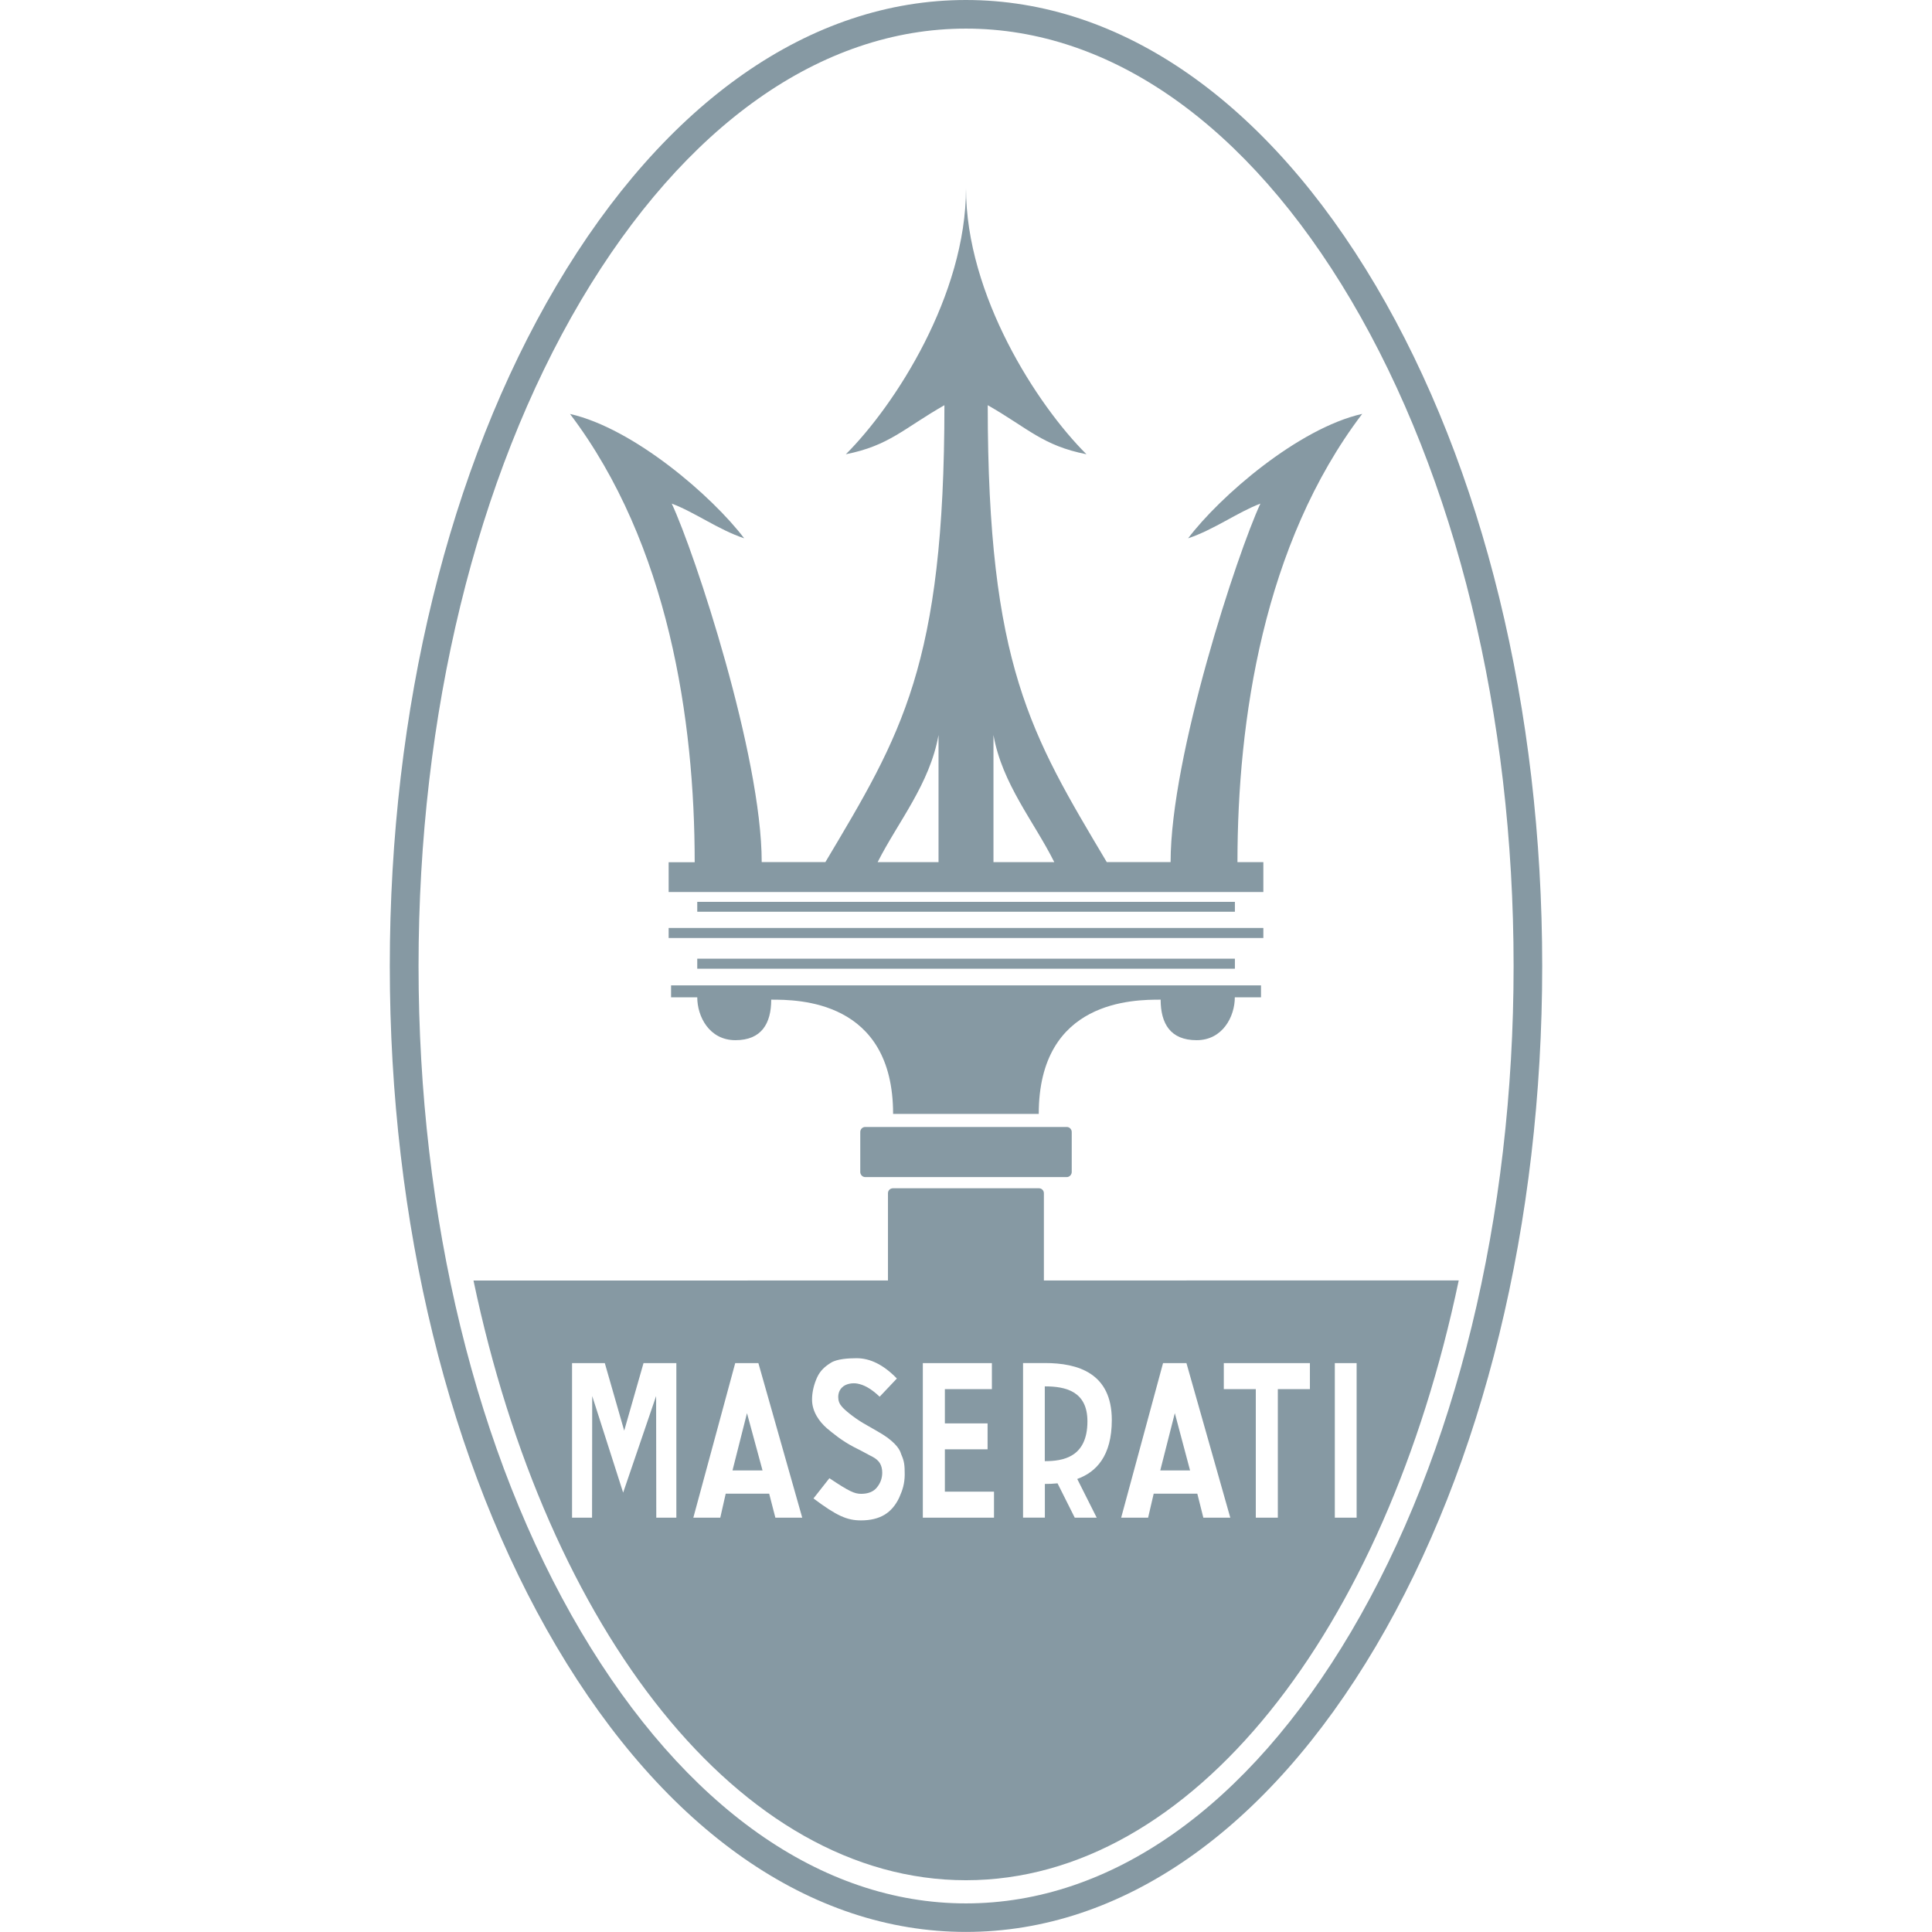
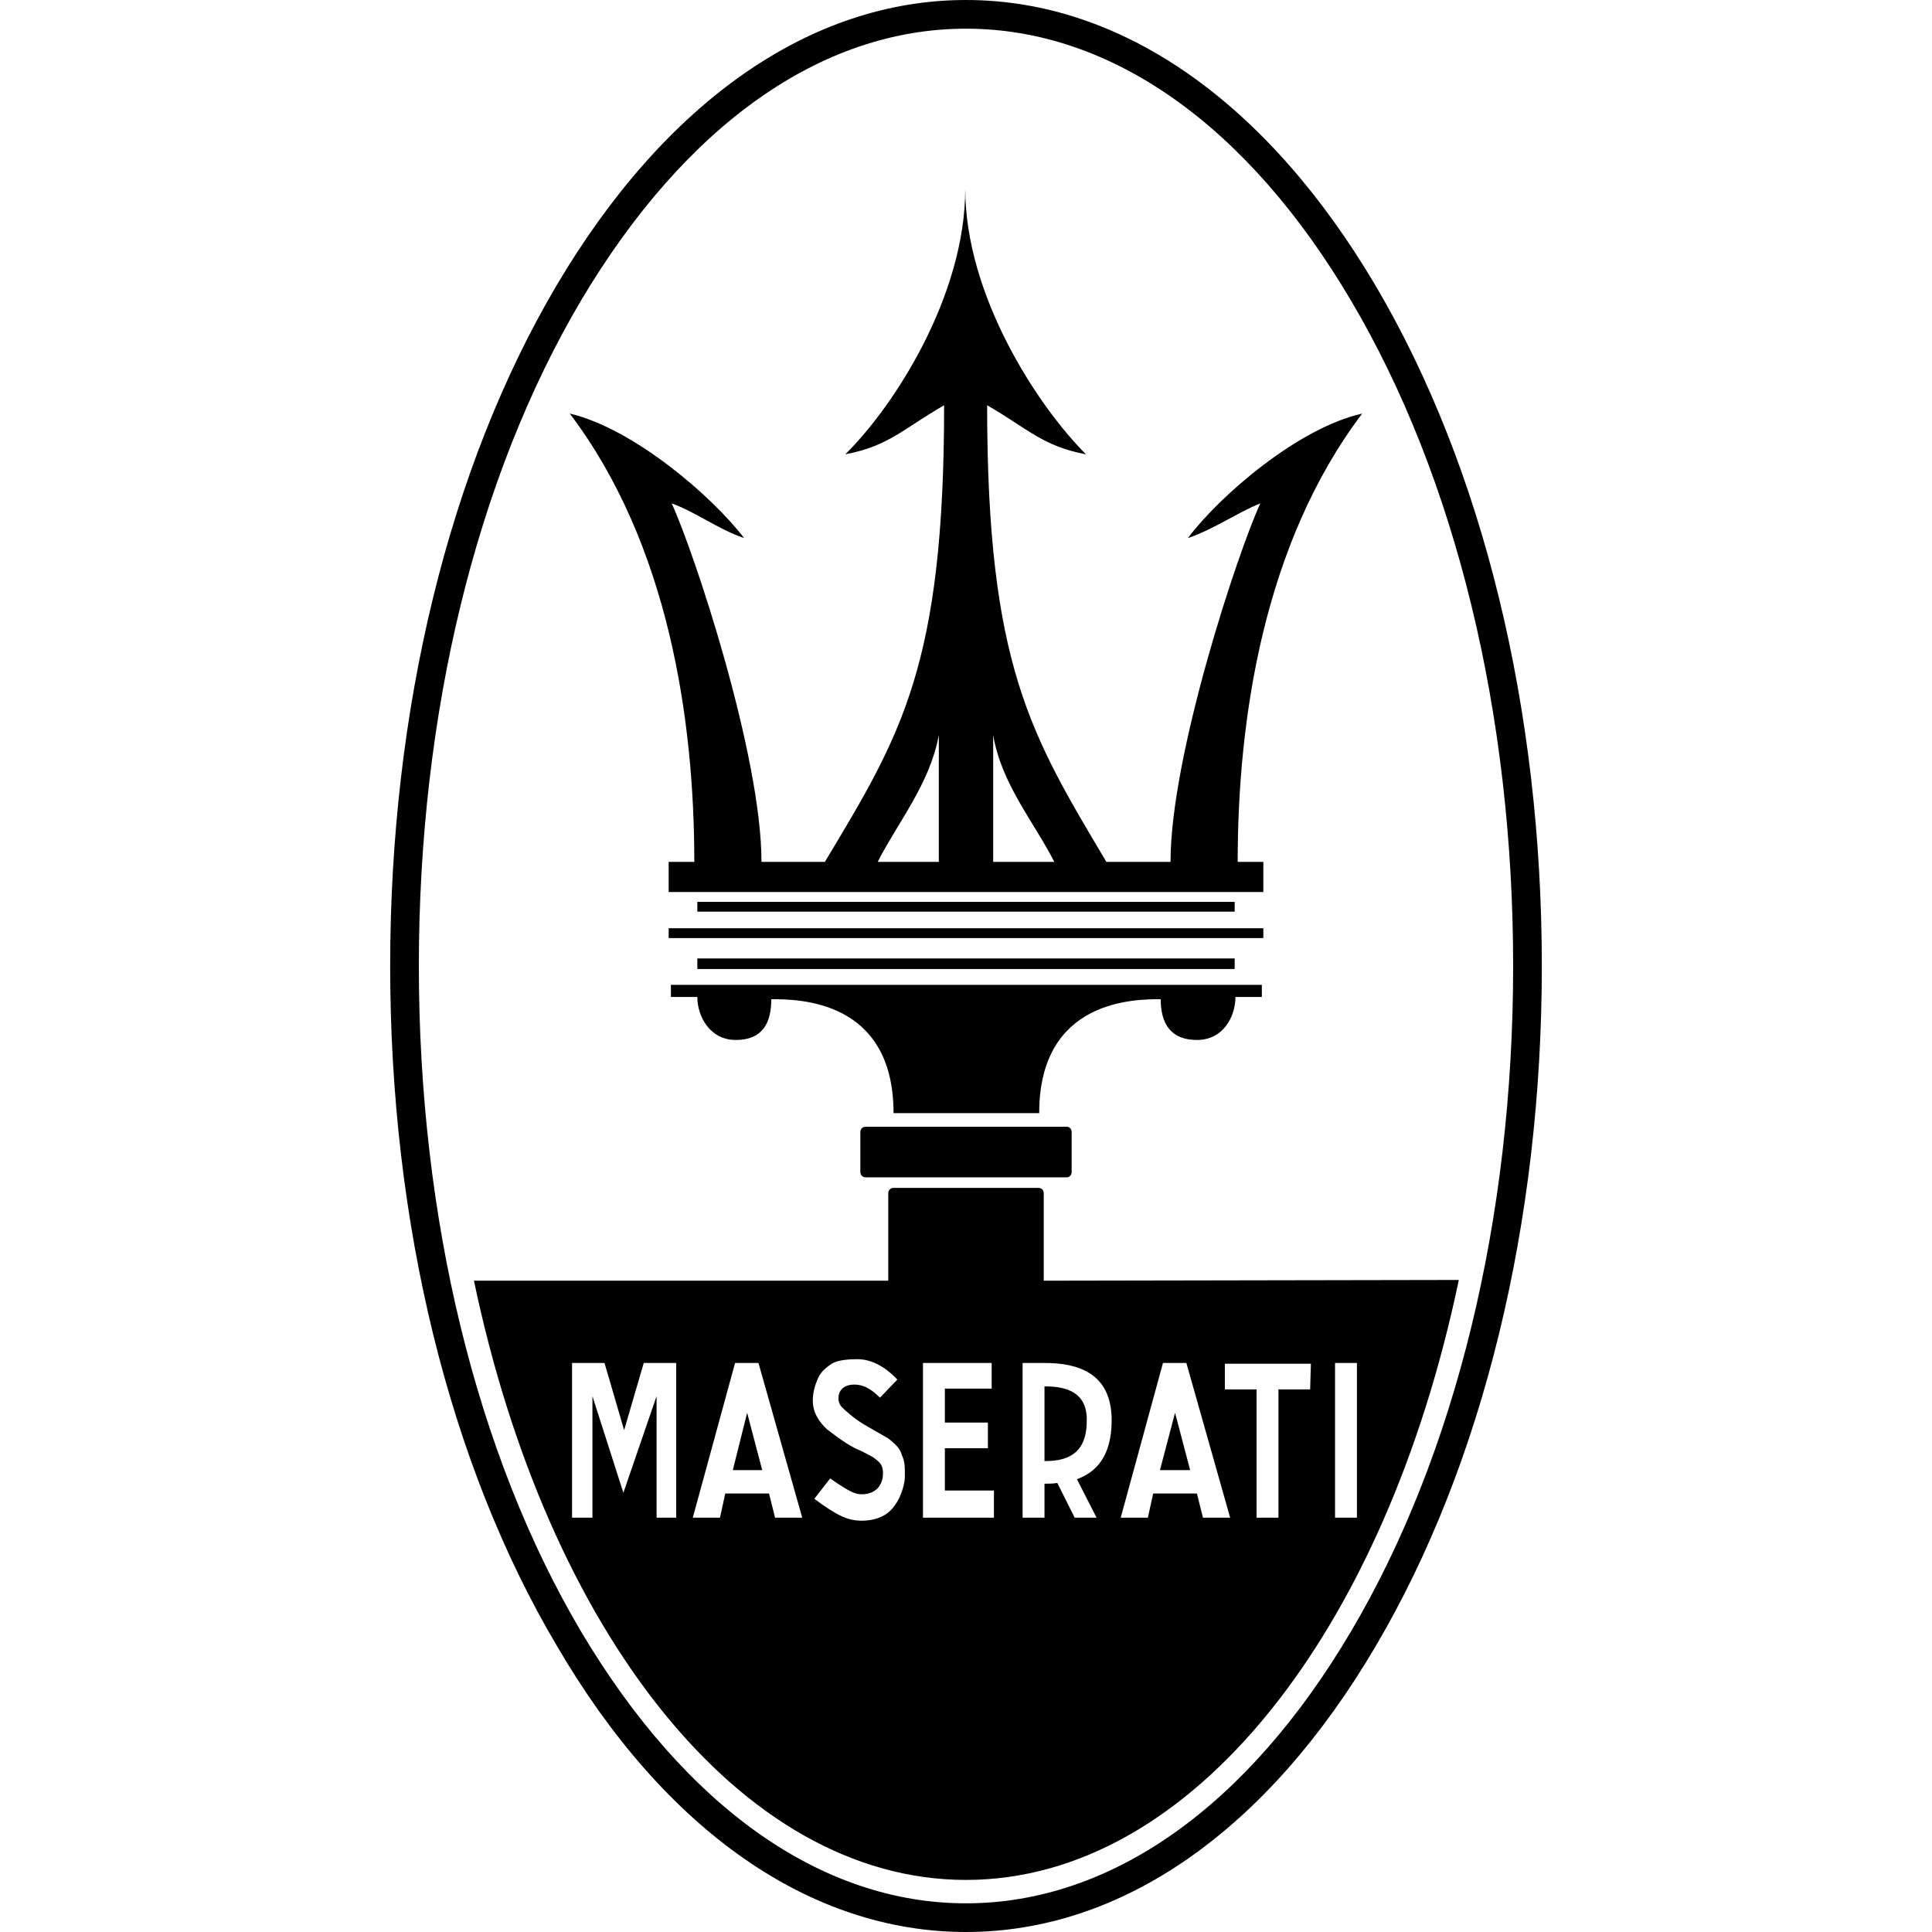
<svg xmlns="http://www.w3.org/2000/svg" version="1.1" id="Layer_1" x="0px" y="0px" viewBox="0 0 256 256" style="enable-background:new 0 0 256 256;" xml:space="preserve">
-   <style type="text/css">
- 	.st0{fill:#8699A3;}
- </style>
  <g>
    <g>
-       <path class="st0" d="M127.99,0c-20.57,0-39.86,13.47-54.27,37.87c-14.24,24.11-22.07,56.14-22.07,90.13    c0,34.01,7.83,66.03,22.07,90.14c14.41,24.41,33.7,37.85,54.27,37.85c20.62,0,39.9-13.44,54.32-37.85    c14.23-24.1,22.04-56.13,22.04-90.14c0-34-7.81-66.02-22.04-90.13C167.89,13.47,148.61,0,127.99,0z M127.99,252.21    c-19.16,0-37.25-12.78-51-36c-13.9-23.51-21.53-54.84-21.53-88.21c0-33.36,7.63-64.68,21.53-88.21c13.75-23.21,31.84-36,51-36    c19.21,0,37.33,12.79,51.04,36c13.88,23.53,21.53,54.85,21.53,88.21c0,33.36-7.65,64.69-21.53,88.21    C165.32,239.43,147.2,252.21,127.99,252.21z" />
-       <polygon class="st0" points="163.63,120.81 163.63,119.5 127.99,119.5 127.99,119.5 92.39,119.5 92.39,120.81 127.99,120.81   " />
-       <polygon class="st0" points="127.99,128.36 163.63,128.36 163.63,127.03 127.99,127.03 127.99,127.03 92.39,127.03 92.39,128.36     127.99,128.36   " />
-       <polygon class="st0" points="167.4,122.96 127.99,122.96 127.99,122.96 88.6,122.96 88.6,124.29 127.99,124.29 127.99,124.29     167.4,124.29   " />
-       <path class="st0" d="M158.56,137.83c3.46,0,5.06-3.15,5.06-5.68h3.47v-1.58h-39.11l0,0H88.92v1.58h3.47    c0,2.53,1.58,5.68,5.06,5.68c3.46,0,4.74-2.22,4.74-5.37c3.49,0,16.15,0,16.15,15.14h9.64l0,0h9.66    c0-15.14,12.66-15.14,16.15-15.14C153.8,135.61,155.06,137.83,158.56,137.83z" />
-       <path class="st0" d="M141.36,149.33h-13.37l0,0h-13.35c-0.36,0-0.65,0.3-0.65,0.67v5.3c0,0.35,0.29,0.67,0.65,0.67h13.35l0,0    h13.37c0.34,0,0.65-0.31,0.65-0.67V150C142.01,149.63,141.71,149.33,141.36,149.33z" />
-       <path class="st0" d="M88.6,114.24v3.96h39.39h39.41v-3.96h-3.43c0-18.77,3.43-42.14,16.53-59.4    c-8.48,1.92-18.86,10.92-23.07,16.49c3.46-1.16,6.55-3.45,9.58-4.6c-3.03,6.51-11.9,33.41-11.9,47.5h-8.46    c-10.02-16.85-15.77-26.06-15.77-60.54c5.37,3.07,7.29,5.36,13.08,6.5c-6.53-6.5-15.96-21.07-15.96-35.25    c0,14.19-9.41,28.75-15.92,35.25c5.75-1.14,7.68-3.43,13.06-6.5c0,34.48-5.73,43.68-15.77,60.54h-8.44    c0-14.09-8.87-40.99-11.92-47.5c3.05,1.14,6.14,3.44,9.6,4.6C94.38,65.76,84,56.77,75.53,54.85    c13.07,17.26,16.52,40.62,16.52,59.4H88.6z M131.64,97.39c1.15,6.5,5.39,11.49,8.06,16.85h-8.06V97.39z M124.36,97.39v16.85h-8.07    C119,108.89,123.2,103.9,124.36,97.39z" />
-       <polygon class="st0" points="153.74,194.84 157.69,194.84 155.67,187.25   " />
-       <path class="st0" d="M138.32,169.67v-11.56c0-0.36-0.28-0.66-0.67-0.66h-9.66l0,0h-9.64c-0.42,0-0.69,0.3-0.69,0.66v11.56    l-54.92,0.01c9.73,46.37,35.28,79.46,65.25,79.46c30.01,0,55.57-33.1,65.3-79.48L138.32,169.67z M89.62,201.1h-2.66l-0.02-16.12    l-4.37,12.8l-4.1-12.8l-0.02,16.12H75.8v-20.48h4.34l2.57,8.95l2.56-8.95h4.35V201.1z M102.74,201.1l-0.82-3.18h-5.76l-0.72,3.18    h-3.57l5.55-20.48h3.07l5.81,20.48H102.74z M119.16,198.42c-0.47,1.02-1.14,1.8-1.95,2.29c-0.85,0.51-1.9,0.75-3.12,0.75    c-1.85,0-3.22-0.6-6.3-2.91l2.11-2.68c2.63,1.76,3.33,2.07,4.21,2.07c0.92,0,1.63-0.28,2.08-0.84c0.47-0.57,0.71-1.22,0.71-1.97    c0-0.47-0.1-0.89-0.3-1.23c-0.19-0.34-0.55-0.64-1.02-0.89c-0.36-0.16-1.23-0.68-2.38-1.24c-1.65-0.85-2.87-1.88-3.65-2.53    c-0.97-0.85-1.95-2.18-1.95-3.78c0-1.05,0.27-2.06,0.68-2.97c0.43-0.91,1.06-1.45,1.84-1.93c0.78-0.49,2.29-0.59,3.38-0.59    c1.79,0,3.57,0.86,5.34,2.69l-2.28,2.41c-1.24-1.17-2.13-1.57-2.92-1.73c-0.69-0.14-1.61,0.02-2.08,0.52    c-0.32,0.32-0.49,0.74-0.49,1.27c0,0.48,0.16,0.89,0.47,1.24c0.36,0.45,1.54,1.42,2.8,2.18c1.45,0.84,2.6,1.46,3.26,1.95    c1.57,1.18,1.71,1.91,1.83,2.24c0.39,0.89,0.45,1.37,0.45,2.68C119.86,196.58,119.62,197.39,119.16,198.42z M131.72,201.1h-9.44    v-20.48h9.15v3.45h-6.23v4.54h5.66v3.43h-5.66v5.61h6.51V201.1L131.72,201.1z M145.32,201.1h-2.91l-2.28-4.55    c-0.59,0.06-1.16,0.08-1.68,0.08v4.46h-2.89v-20.48h2.89c4.38,0,8.87,1.33,8.87,7.55c0,4.78-2.08,6.91-4.58,7.81L145.32,201.1z     M159.45,201.1l-0.8-3.18h-5.78l-0.74,3.18h-3.57l5.55-20.48h3.1l5.81,20.48H159.45z M173.56,184.07h-4.24v17.03h-2.92v-17.03    h-4.24v-3.45h11.41V184.07L173.56,184.07z M176.87,201.1v-20.48h2.89v20.48H176.87z" />
-       <polygon class="st0" points="97.06,194.84 101.04,194.84 98.98,187.25   " />
-       <path class="st0" d="M138.44,183.7v9.91c2.37,0,5.65-0.48,5.65-5.28C144.09,184.36,141.22,183.7,138.44,183.7z" />
+       <path d="M128,0c-20.6,0-39.9,13.5-54.3,37.9C59.5,62,51.7,94,51.7,128c0,34,7.8,66,22.1,90.1C88.1,242.6,107.4,256,128,256    c20.6,0,39.9-13.4,54.3-37.9c14.2-24.1,22-56.1,22-90.1c0-34-7.8-66-22-90.1C167.9,13.5,148.6,0,128,0z M128,252.2    c-19.2,0-37.2-12.8-51-36c-13.9-23.5-21.5-54.8-21.5-88.2c0-33.4,7.6-64.7,21.5-88.2c13.8-23.2,31.8-36,51-36    c19.2,0,37.3,12.8,51,36c13.9,23.5,21.5,54.8,21.5,88.2s-7.6,64.7-21.5,88.2C165.3,239.4,147.2,252.2,128,252.2z" />
+       <polygon points="163.6,120.8 163.6,119.5 128,119.5 128,119.5 92.4,119.5 92.4,120.8 128,120.8   " />
+       <polygon points="128,128.4 163.6,128.4 163.6,127 128,127 128,127 92.4,127 92.4,128.4   " />
+       <polygon points="167.4,123 128,123 128,123 88.6,123 88.6,124.3 128,124.3 128,124.3 167.4,124.3   " />
+       <path d="M158.6,137.8c3.5,0,5.1-3.1,5.1-5.7h3.5v-1.6H128l0,0H88.9v1.6h3.5c0,2.5,1.6,5.7,5.1,5.7c3.5,0,4.7-2.2,4.7-5.4    c3.5,0,16.2,0,16.2,15.1h9.6l0,0h9.7c0-15.1,12.7-15.1,16.1-15.1C153.8,135.6,155.1,137.8,158.6,137.8z" />
+       <path d="M141.4,149.3H128l0,0h-13.3c-0.4,0-0.7,0.3-0.7,0.7v5.3c0,0.4,0.3,0.7,0.7,0.7H128l0,0h13.4c0.3,0,0.6-0.3,0.6-0.7V150    C142,149.6,141.7,149.3,141.4,149.3z" />
+       <path d="M88.6,114.2v4H128h39.4v-4H164c0-18.8,3.4-42.1,16.5-59.4c-8.5,1.9-18.9,10.9-23.1,16.5c3.5-1.2,6.6-3.4,9.6-4.6    c-3,6.5-11.9,33.4-11.9,47.5h-8.5c-10-16.8-15.8-26.1-15.8-60.5c5.4,3.1,7.3,5.4,13.1,6.5c-6.5-6.5-16-21.1-16-35.2    c0,14.2-9.4,28.8-15.9,35.2c5.8-1.1,7.7-3.4,13.1-6.5c0,34.5-5.7,43.7-15.8,60.5h-8.4c0-14.1-8.9-41-11.9-47.5    c3.1,1.1,6.1,3.4,9.6,4.6C94.4,65.8,84,56.8,75.5,54.8c13.1,17.3,16.5,40.6,16.5,59.4L88.6,114.2L88.6,114.2z M131.6,97.4    c1.1,6.5,5.4,11.5,8.1,16.8h-8.1V97.4z M124.4,97.4v16.8h-8.1C119,108.9,123.2,103.9,124.4,97.4z" />
+       <polygon points="153.7,194.8 157.7,194.8 155.7,187.2   " />
+       <path d="M138.3,169.7v-11.6c0-0.4-0.3-0.7-0.7-0.7H128l0,0h-9.6c-0.4,0-0.7,0.3-0.7,0.7v11.6l-54.9,0C72.5,216,98,249.1,128,249.1    c30,0,55.6-33.1,65.3-79.5L138.3,169.7z M89.6,201.1H87l0-16.1l-4.4,12.8L78.5,185l0,16.1h-2.7v-20.5h4.3l2.6,8.9l2.6-8.9h4.3    C89.6,180.6,89.6,201.1,89.6,201.1z M102.7,201.1l-0.8-3.2h-5.8l-0.7,3.2h-3.6l5.6-20.5h3.1l5.8,20.5H102.7z M119.2,198.4    c-0.5,1-1.1,1.8-1.9,2.3c-0.8,0.5-1.9,0.8-3.1,0.8c-1.8,0-3.2-0.6-6.3-2.9l2.1-2.7c2.6,1.8,3.3,2.1,4.2,2.1c0.9,0,1.6-0.3,2.1-0.8    c0.5-0.6,0.7-1.2,0.7-2c0-0.5-0.1-0.9-0.3-1.2c-0.2-0.3-0.6-0.6-1-0.9c-0.4-0.2-1.2-0.7-2.4-1.2c-1.7-0.9-2.9-1.9-3.7-2.5    c-1-0.9-1.9-2.2-1.9-3.8c0-1.1,0.3-2.1,0.7-3c0.4-0.9,1.1-1.4,1.8-1.9c0.8-0.5,2.3-0.6,3.4-0.6c1.8,0,3.6,0.9,5.3,2.7l-2.3,2.4    c-1.2-1.2-2.1-1.6-2.9-1.7c-0.7-0.1-1.6,0-2.1,0.5c-0.3,0.3-0.5,0.7-0.5,1.3c0,0.5,0.2,0.9,0.5,1.2c0.4,0.4,1.5,1.4,2.8,2.2    c1.4,0.8,2.6,1.5,3.3,1.9c1.6,1.2,1.7,1.9,1.8,2.2c0.4,0.9,0.4,1.4,0.4,2.7C119.9,196.6,119.6,197.4,119.2,198.4z M131.7,201.1    h-9.4v-20.5h9.1v3.4h-6.2v4.5h5.7v3.4h-5.7v5.6h6.5L131.7,201.1L131.7,201.1z M145.3,201.1h-2.9l-2.3-4.6    c-0.6,0.1-1.2,0.1-1.7,0.1v4.5h-2.9v-20.5h2.9c4.4,0,8.9,1.3,8.9,7.6c0,4.8-2.1,6.9-4.6,7.8L145.3,201.1z M159.4,201.1l-0.8-3.2    h-5.8l-0.7,3.2h-3.6l5.6-20.5h3.1l5.8,20.5H159.4z M173.6,184.1h-4.2v17h-2.9v-17h-4.2v-3.4h11.4L173.6,184.1L173.6,184.1z     M176.9,201.1v-20.5h2.9v20.5H176.9z" />
+       <polygon points="97.1,194.8 101,194.8 99,187.2   " />
+       <path d="M138.4,183.7v9.9c2.4,0,5.6-0.5,5.6-5.3C144.1,184.4,141.2,183.7,138.4,183.7z" />
    </g>
  </g>
</svg>
